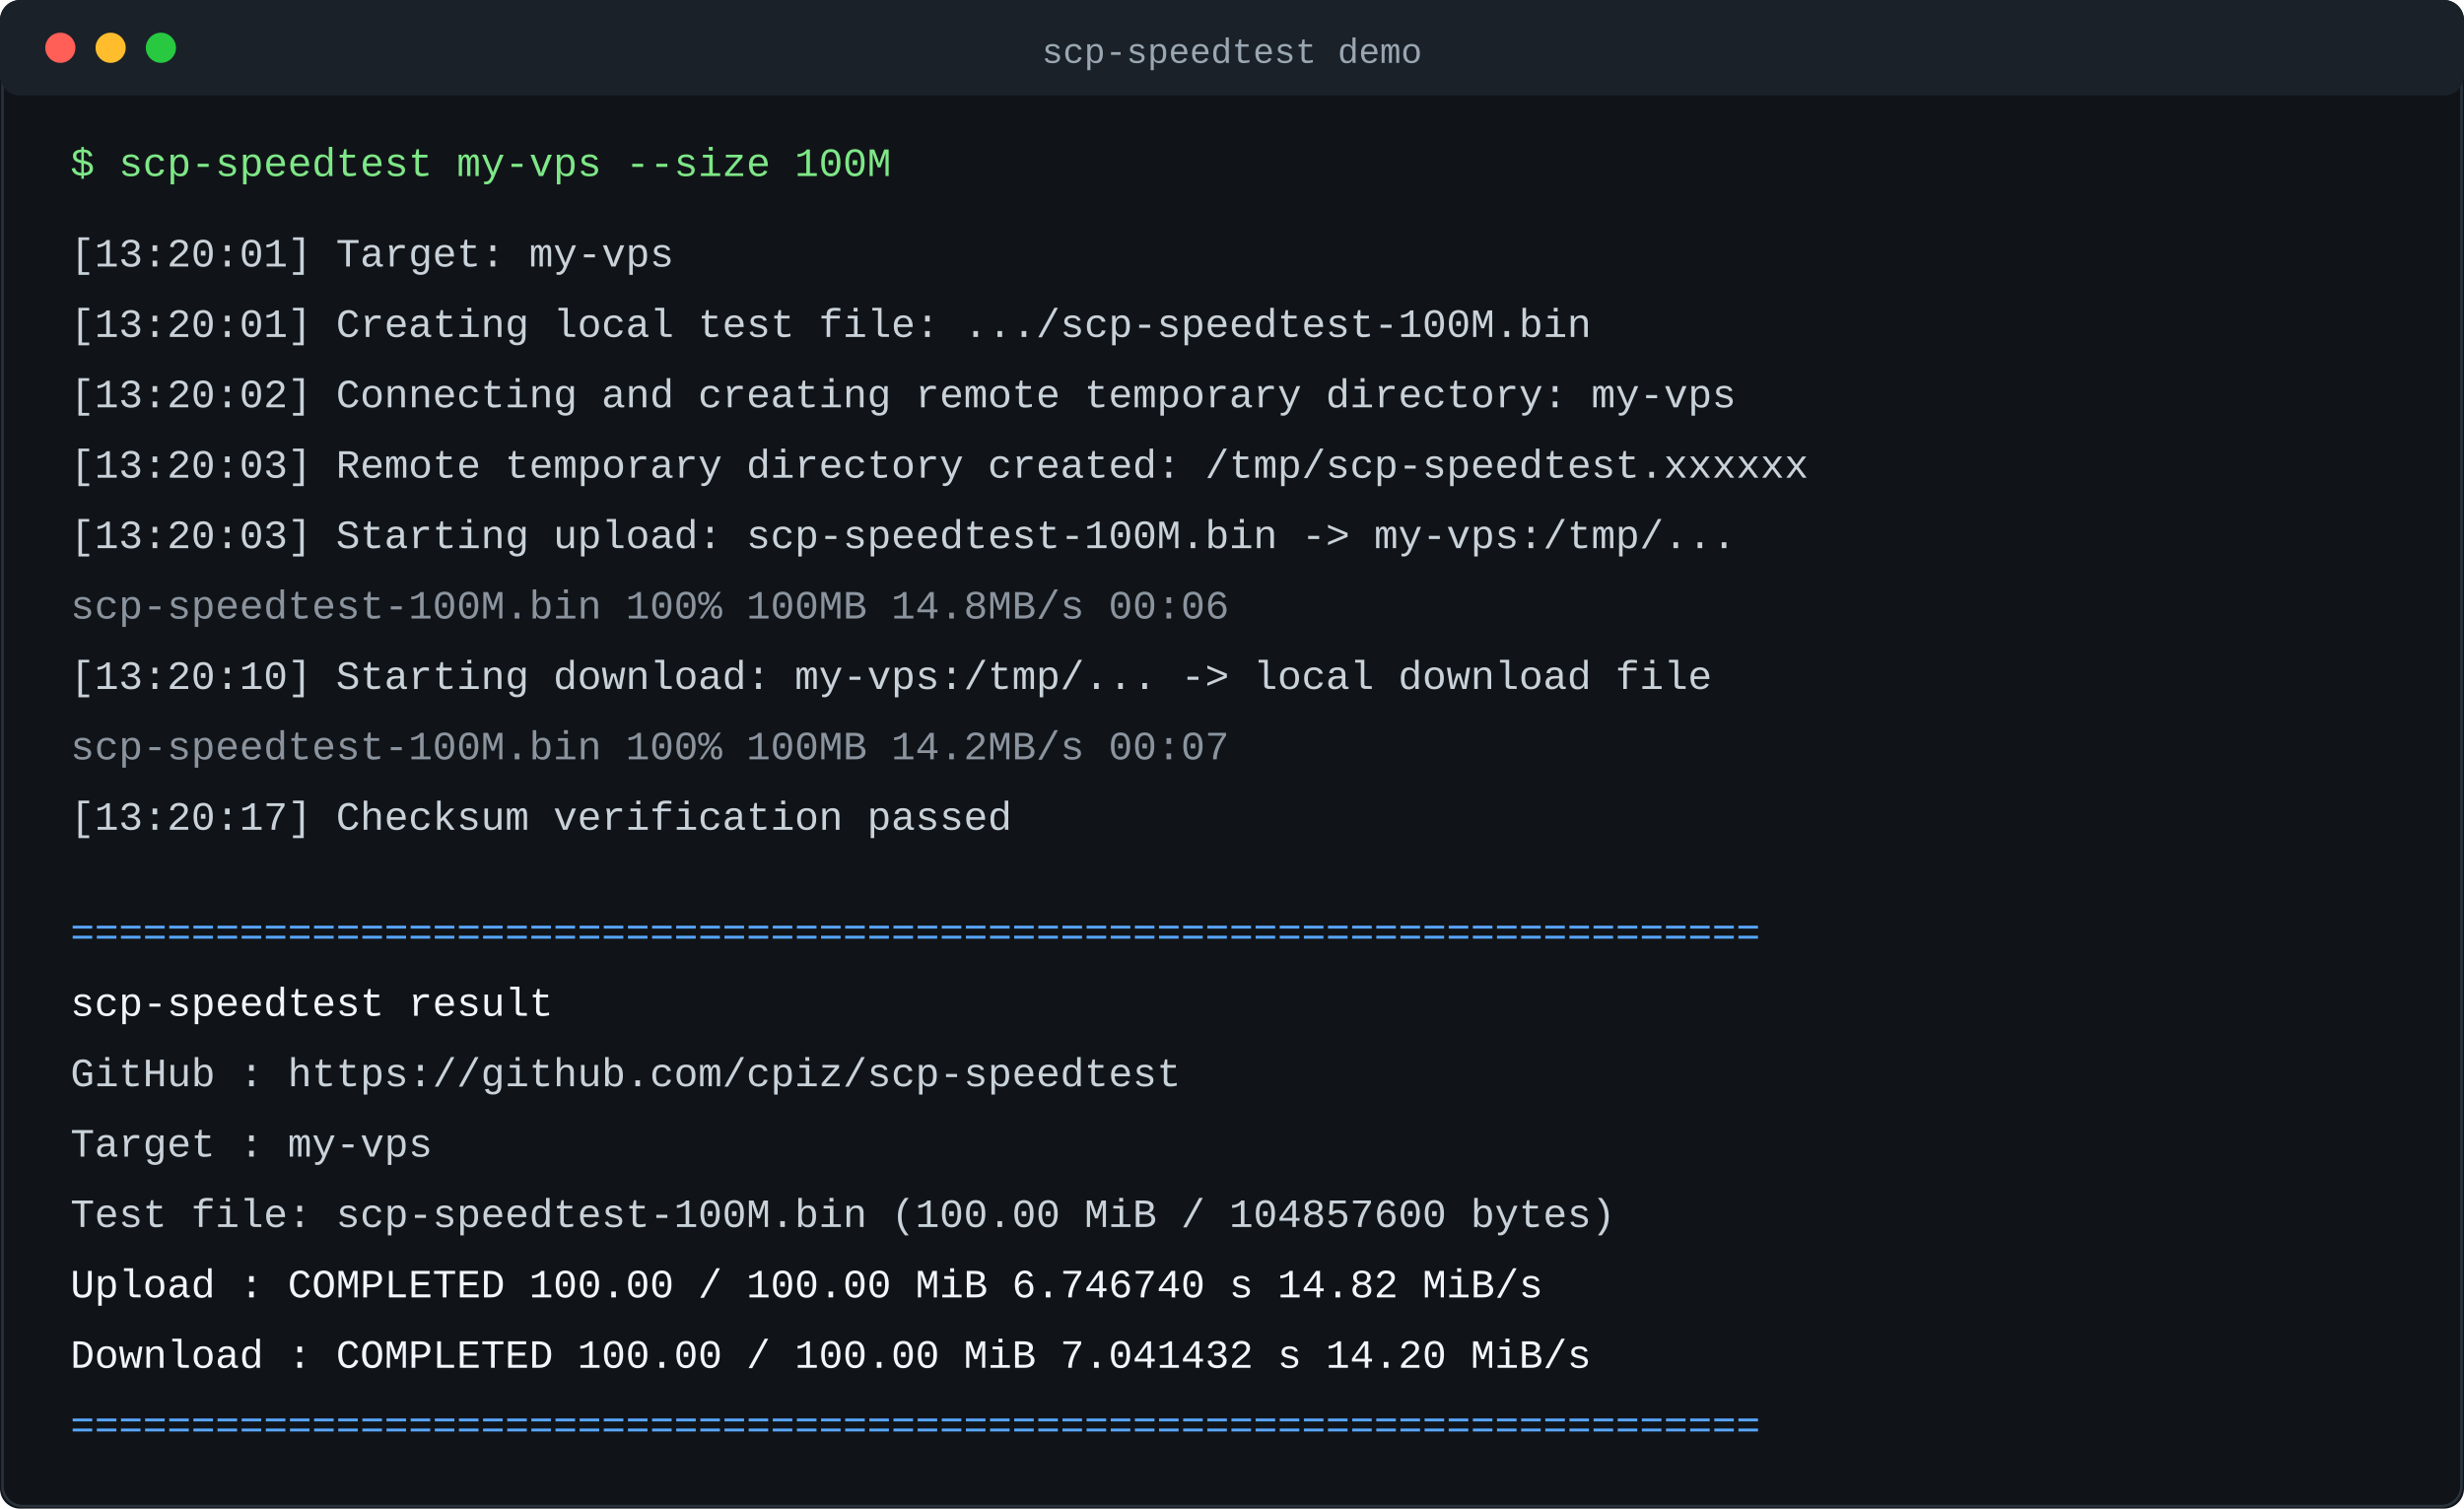
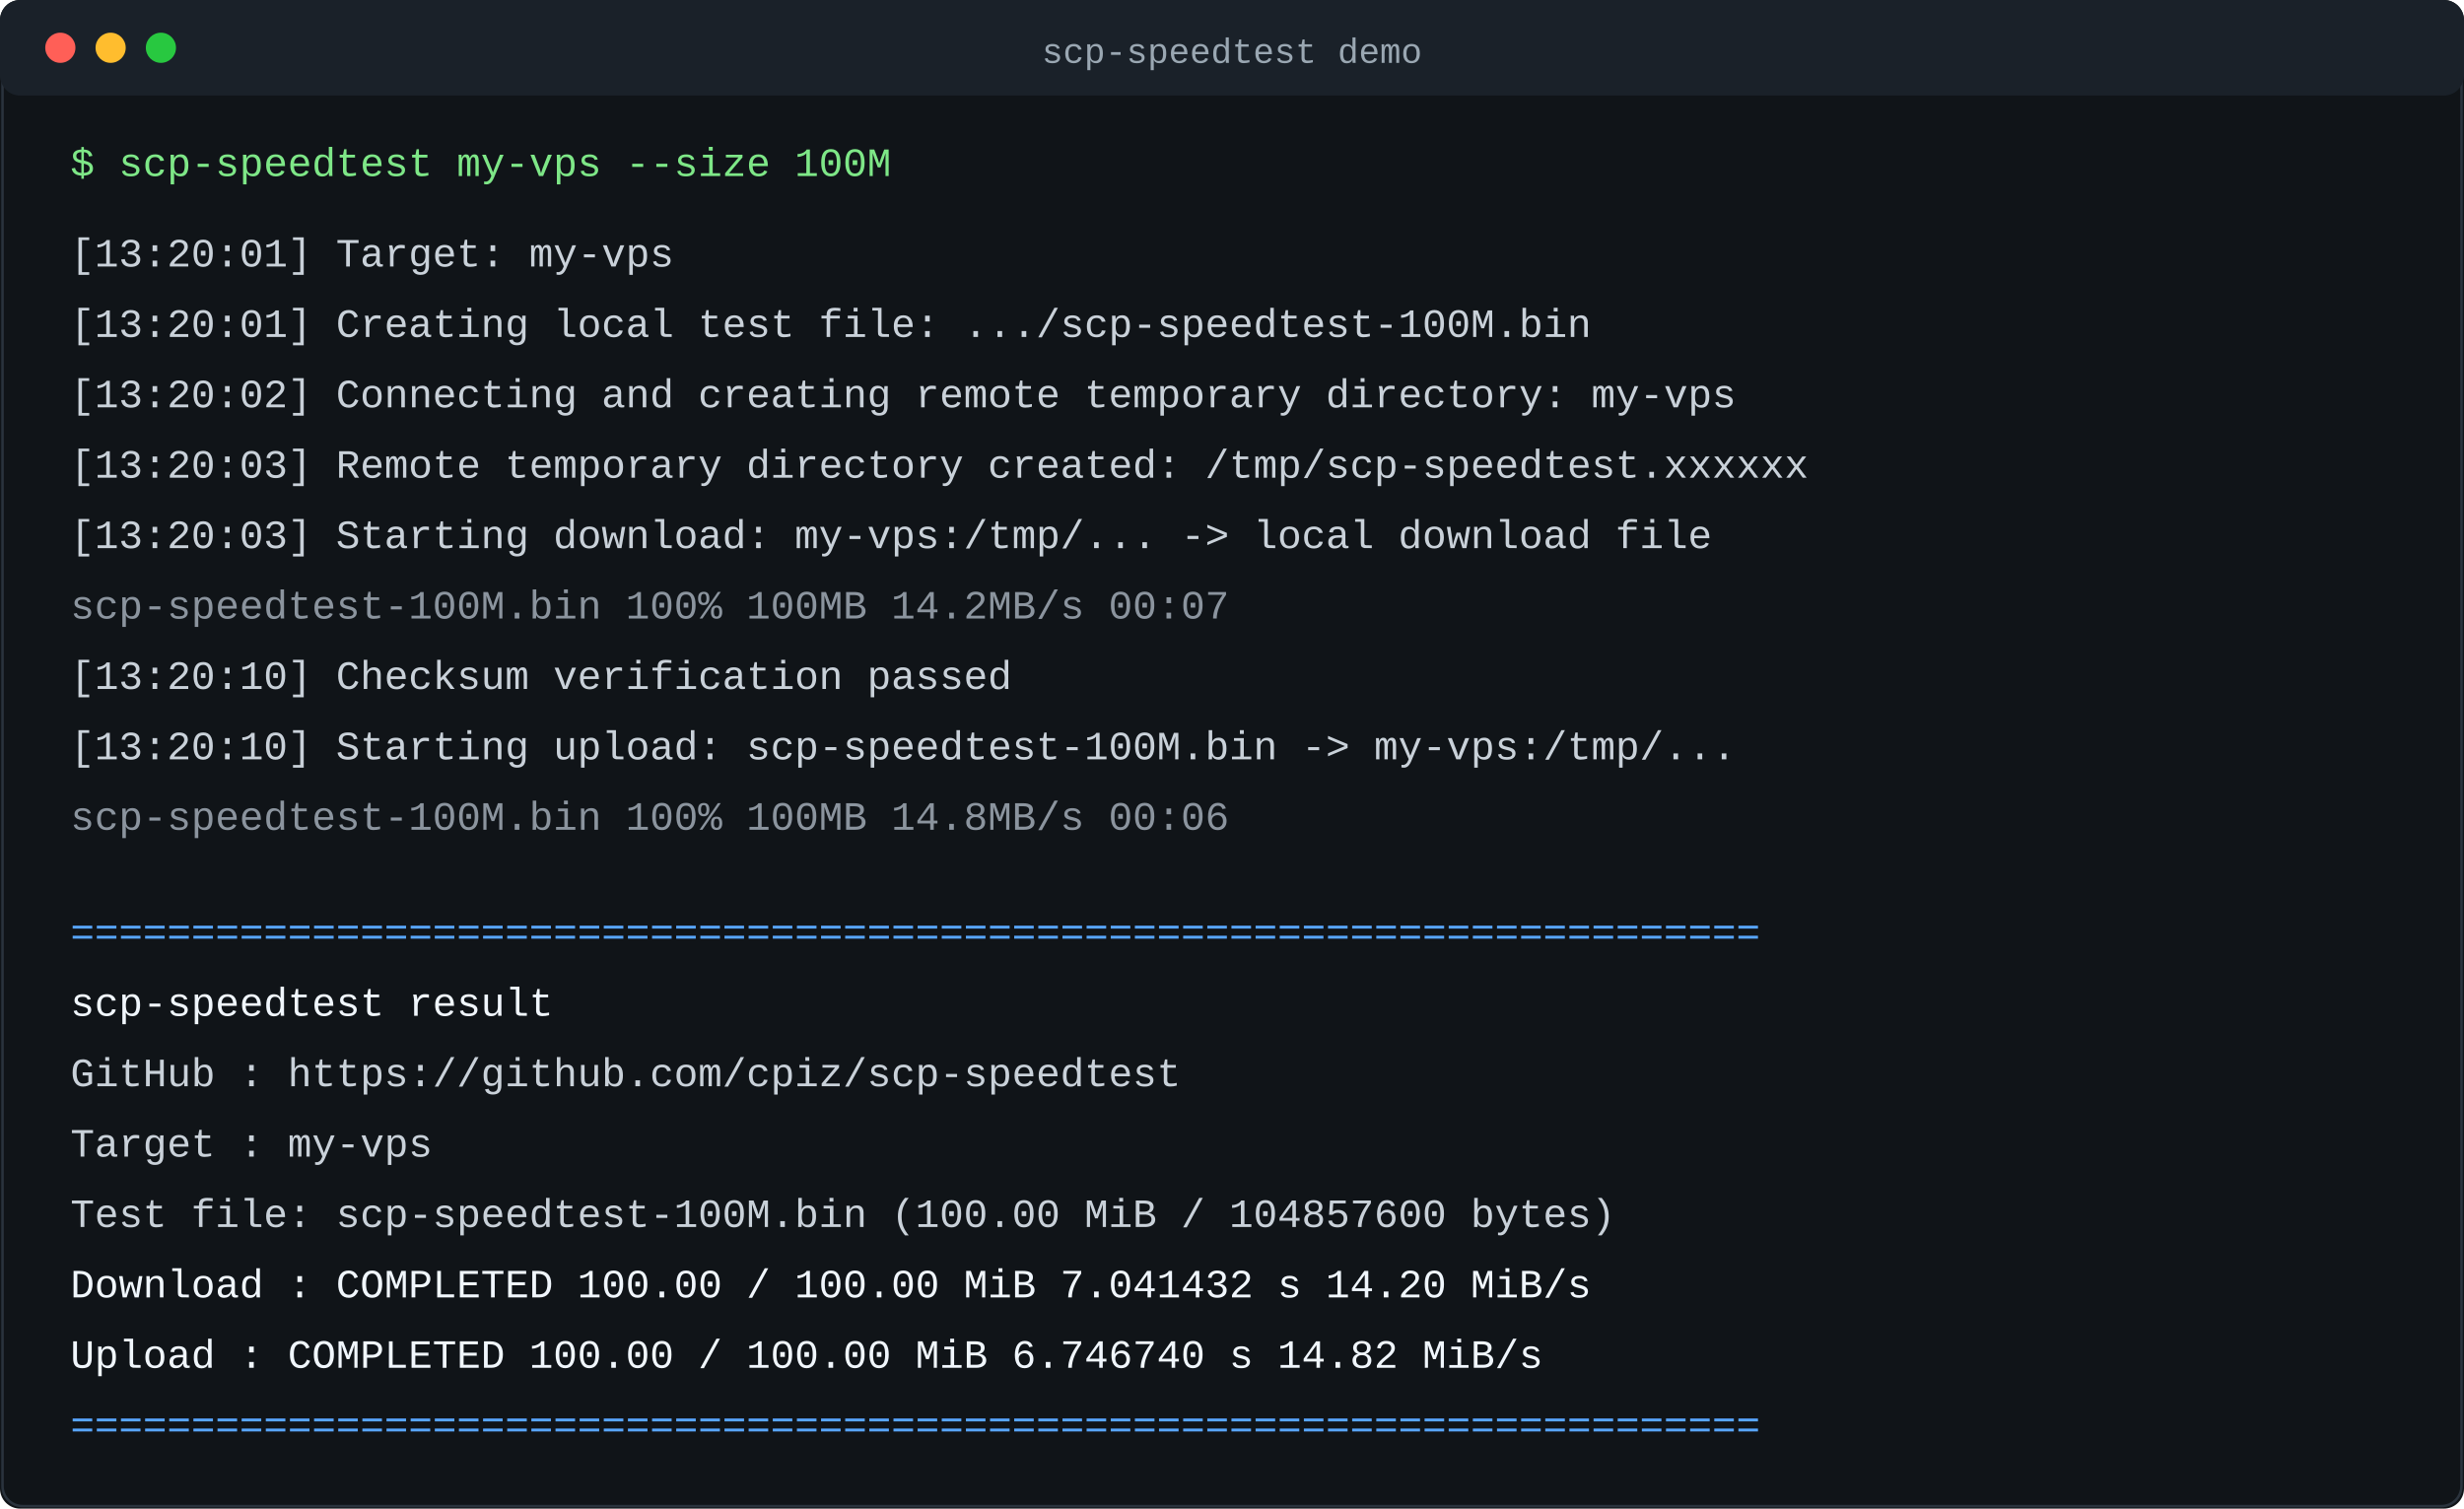
<svg xmlns="http://www.w3.org/2000/svg" width="980" height="600" viewBox="0 0 980 600" role="img" aria-labelledby="title desc">
  <rect width="980" height="600" rx="8" fill="#101418" />
  <rect x="1" y="1" width="978" height="598" rx="8" fill="none" stroke="#2a333d" />
  <rect x="0" y="0" width="980" height="38" rx="8" fill="#1a2129" />
  <circle cx="24" cy="19" r="6" fill="#ff5f57" />
  <circle cx="44" cy="19" r="6" fill="#ffbd2e" />
  <circle cx="64" cy="19" r="6" fill="#28c840" />
  <text x="490" y="25" text-anchor="middle" font-family="Menlo, Consolas, 'Liberation Mono', monospace" font-size="14" fill="#9aa7b2">scp-speedtest demo</text>
  <g font-family="Menlo, Consolas, 'Liberation Mono', monospace" font-size="16">
    <text x="28" y="70" fill="#7ee787">$ scp-speedtest my-vps --size 100M</text>
    <text x="28" y="106" fill="#c9d1d9">[13:20:01] Target: my-vps</text>
    <text x="28" y="134" fill="#c9d1d9">[13:20:01] Creating local test file: .../scp-speedtest-100M.bin</text>
    <text x="28" y="162" fill="#c9d1d9">[13:20:02] Connecting and creating remote temporary directory: my-vps</text>
    <text x="28" y="190" fill="#c9d1d9">[13:20:03] Remote temporary directory created: /tmp/scp-speedtest.xxxxxx</text>
-     <text x="28" y="218" fill="#c9d1d9">[13:20:03] Starting upload: scp-speedtest-100M.bin -&gt; my-vps:/tmp/...</text>
-     <text x="28" y="246" fill="#8b949e">scp-speedtest-100M.bin                  100%  100MB  14.8MB/s  00:06</text>
-     <text x="28" y="274" fill="#c9d1d9">[13:20:10] Starting download: my-vps:/tmp/... -&gt; local download file</text>
-     <text x="28" y="302" fill="#8b949e">scp-speedtest-100M.bin                  100%  100MB  14.2MB/s  00:07</text>
-     <text x="28" y="330" fill="#c9d1d9">[13:20:17] Checksum verification passed</text>
+     <text x="28" y="218" fill="#c9d1d9">[13:20:03] Starting download: my-vps:/tmp/... -&gt; local download file</text>
+     <text x="28" y="246" fill="#8b949e">scp-speedtest-100M.bin                  100%  100MB  14.2MB/s  00:07</text>
+     <text x="28" y="274" fill="#c9d1d9">[13:20:10] Checksum verification passed</text>
+     <text x="28" y="302" fill="#c9d1d9">[13:20:10] Starting upload: scp-speedtest-100M.bin -&gt; my-vps:/tmp/...</text>
+     <text x="28" y="330" fill="#8b949e">scp-speedtest-100M.bin                  100%  100MB  14.8MB/s  00:06</text>
    <text x="28" y="376" fill="#58a6ff">======================================================================</text>
    <text x="28" y="404" fill="#f0f6fc">scp-speedtest result</text>
    <text x="28" y="432" fill="#c9d1d9">GitHub   : https://github.com/cpiz/scp-speedtest</text>
    <text x="28" y="460" fill="#c9d1d9">Target   : my-vps</text>
    <text x="28" y="488" fill="#c9d1d9">Test file: scp-speedtest-100M.bin (100.00 MiB / 104857600 bytes)</text>
-     <text x="28" y="516" fill="#f0f6fc">Upload   : COMPLETED       100.00 / 100.00 MiB    6.746740 s    14.82 MiB/s</text>
-     <text x="28" y="544" fill="#f0f6fc">Download : COMPLETED       100.00 / 100.00 MiB    7.041432 s    14.20 MiB/s</text>
+     <text x="28" y="516" fill="#f0f6fc">Download : COMPLETED       100.00 / 100.00 MiB    7.041432 s    14.20 MiB/s</text>
+     <text x="28" y="544" fill="#f0f6fc">Upload   : COMPLETED       100.00 / 100.00 MiB    6.746740 s    14.82 MiB/s</text>
    <text x="28" y="572" fill="#58a6ff">======================================================================</text>
  </g>
</svg>
